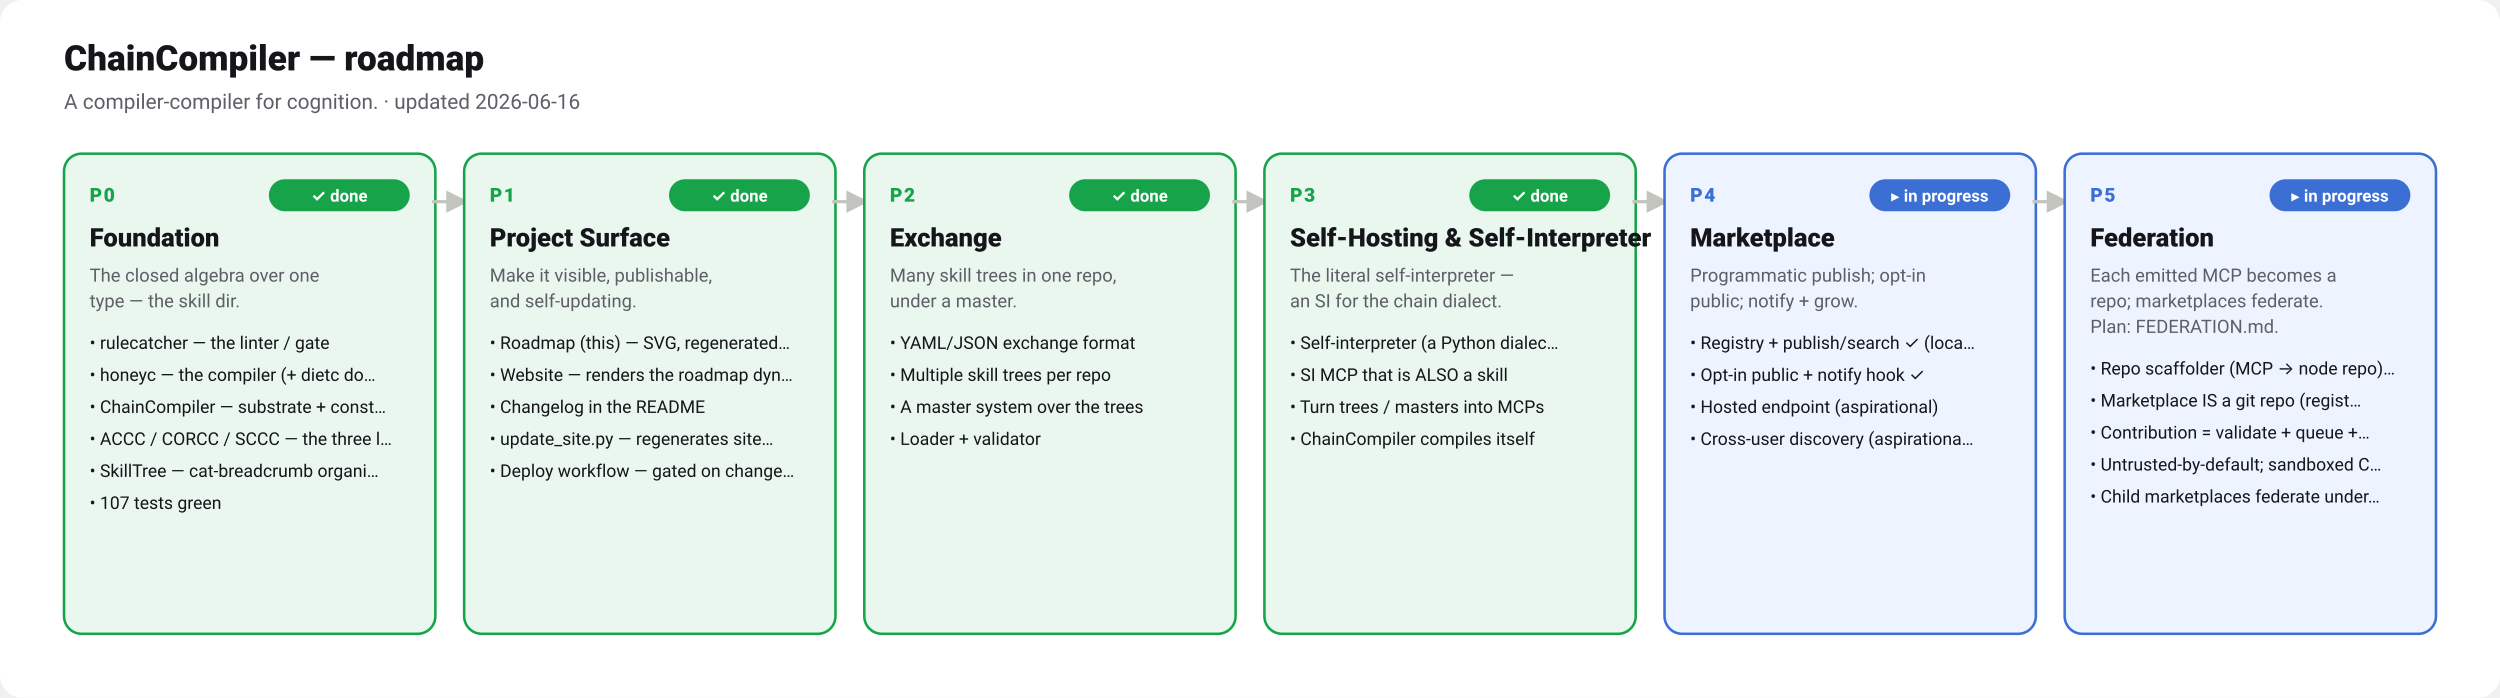
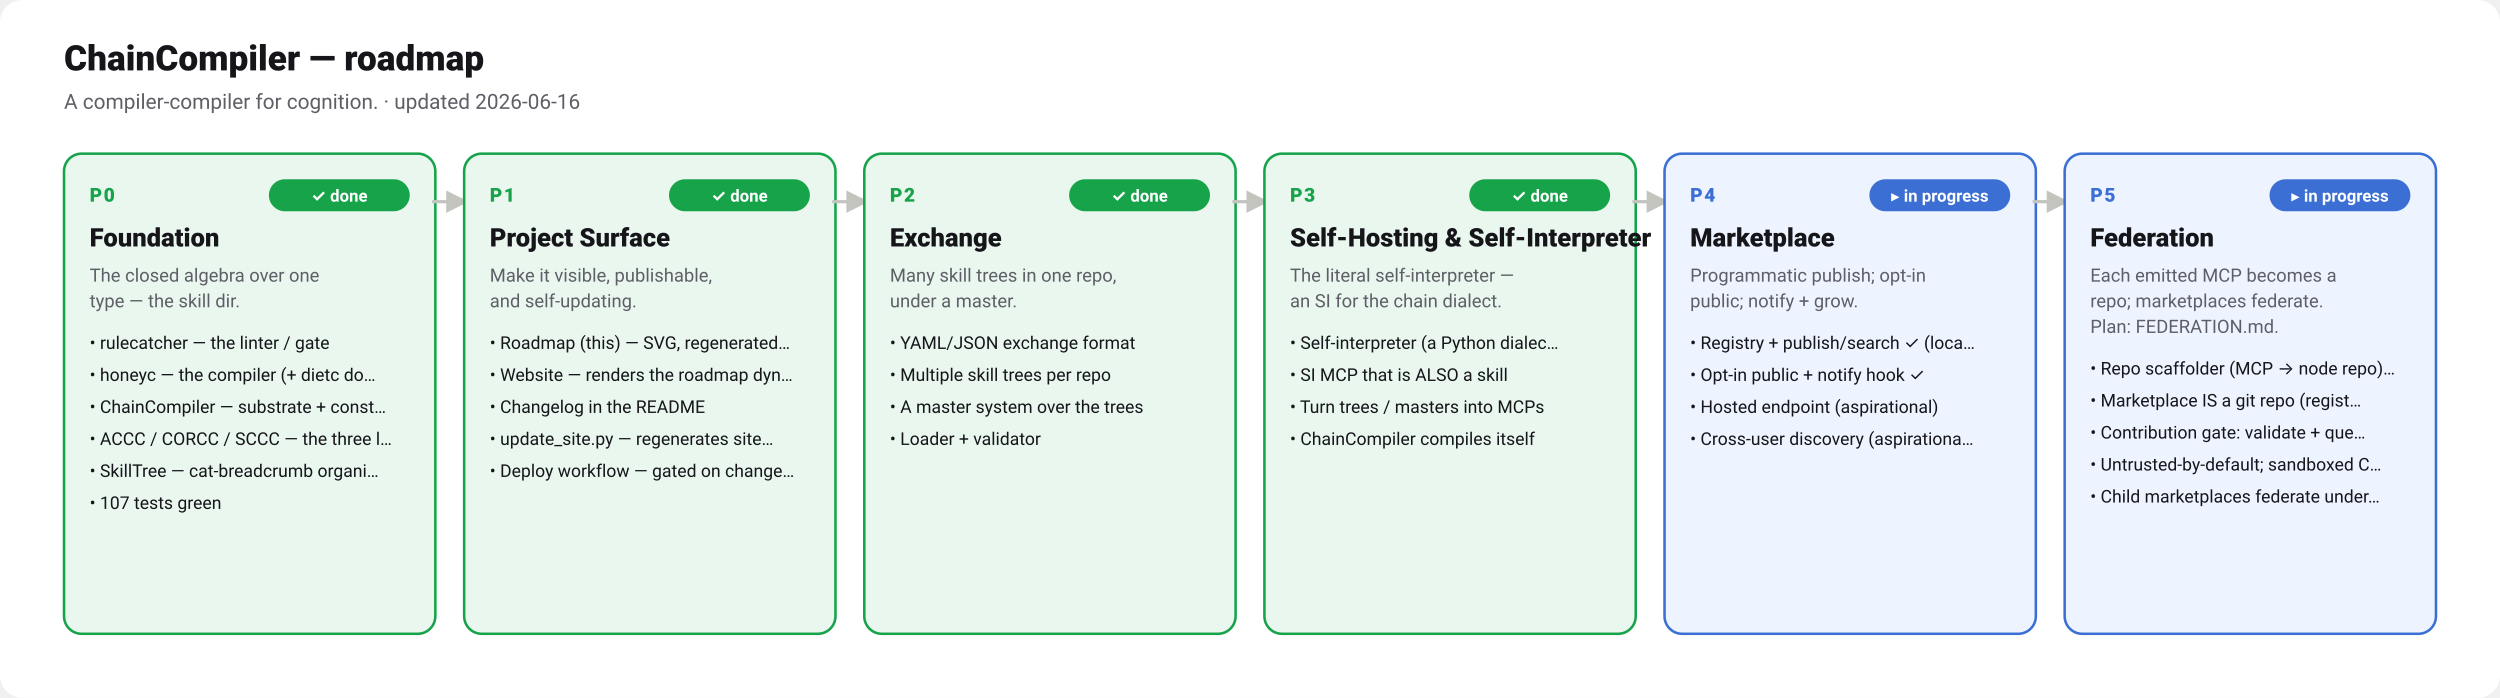
<svg xmlns="http://www.w3.org/2000/svg" viewBox="0 0 1562 436" font-family="ui-sans-serif, system-ui, -apple-system, Segoe UI, Roboto, sans-serif">
  <rect x="0" y="0" width="1562" height="436" rx="14" fill="#ffffff" />
  <text x="40" y="44" font-size="22" font-weight="800" fill="#15151a">ChainCompiler — roadmap</text>
  <text x="40" y="68" font-size="13" fill="#5e5e66">A compiler-compiler for cognition.  ·  updated 2026-06-16</text>
  <rect x="40" y="96" width="232" height="300" rx="11" fill="#e9f7ef" stroke="#16a34a" stroke-width="1.6" />
  <text x="56" y="126" font-size="12" font-weight="800" letter-spacing=".08em" fill="#16a34a">P0</text>
  <rect x="168" y="112" width="88" height="20" rx="10" fill="#16a34a" />
  <text x="212" y="126" text-anchor="middle" font-size="10.5" font-weight="700" fill="#ffffff">✓ done</text>
  <text x="56" y="154" font-size="16" font-weight="800" fill="#15151a">Foundation</text>
  <text x="56" y="176" font-size="11.5" fill="#5e5e66">The closed algebra over one</text>
  <text x="56" y="192" font-size="11.5" fill="#5e5e66">type — the skill dir.</text>
  <text x="56" y="218" font-size="11" fill="#15151a">•  rulecatcher — the linter / gate</text>
  <text x="56" y="238" font-size="11" fill="#15151a">•  honeyc — the compiler (+ dietc do…</text>
  <text x="56" y="258" font-size="11" fill="#15151a">•  ChainCompiler — substrate + const…</text>
  <text x="56" y="278" font-size="11" fill="#15151a">•  ACCC / CORCC / SCCC — the three l…</text>
  <text x="56" y="298" font-size="11" fill="#15151a">•  SkillTree — cat-breadcrumb organi…</text>
  <text x="56" y="318" font-size="11" fill="#15151a">•  107 tests green</text>
  <path d="M270 126 h20" stroke="#c4c4bf" stroke-width="2" marker-end="url(#a)" fill="none" />
  <rect x="290" y="96" width="232" height="300" rx="11" fill="#e9f7ef" stroke="#16a34a" stroke-width="1.6" />
  <text x="306" y="126" font-size="12" font-weight="800" letter-spacing=".08em" fill="#16a34a">P1</text>
  <rect x="418" y="112" width="88" height="20" rx="10" fill="#16a34a" />
  <text x="462" y="126" text-anchor="middle" font-size="10.5" font-weight="700" fill="#ffffff">✓ done</text>
  <text x="306" y="154" font-size="16" font-weight="800" fill="#15151a">Project Surface</text>
  <text x="306" y="176" font-size="11.5" fill="#5e5e66">Make it visible, publishable,</text>
  <text x="306" y="192" font-size="11.5" fill="#5e5e66">and self-updating.</text>
  <text x="306" y="218" font-size="11" fill="#15151a">•  Roadmap (this) — SVG, regenerated…</text>
  <text x="306" y="238" font-size="11" fill="#15151a">•  Website — renders the roadmap dyn…</text>
  <text x="306" y="258" font-size="11" fill="#15151a">•  Changelog in the README</text>
  <text x="306" y="278" font-size="11" fill="#15151a">•  update_site.py — regenerates site…</text>
  <text x="306" y="298" font-size="11" fill="#15151a">•  Deploy workflow — gated on change…</text>
  <path d="M520 126 h20" stroke="#c4c4bf" stroke-width="2" marker-end="url(#a)" fill="none" />
  <rect x="540" y="96" width="232" height="300" rx="11" fill="#e9f7ef" stroke="#16a34a" stroke-width="1.6" />
  <text x="556" y="126" font-size="12" font-weight="800" letter-spacing=".08em" fill="#16a34a">P2</text>
  <rect x="668" y="112" width="88" height="20" rx="10" fill="#16a34a" />
  <text x="712" y="126" text-anchor="middle" font-size="10.5" font-weight="700" fill="#ffffff">✓ done</text>
  <text x="556" y="154" font-size="16" font-weight="800" fill="#15151a">Exchange</text>
  <text x="556" y="176" font-size="11.5" fill="#5e5e66">Many skill trees in one repo,</text>
  <text x="556" y="192" font-size="11.5" fill="#5e5e66">under a master.</text>
  <text x="556" y="218" font-size="11" fill="#15151a">•  YAML/JSON exchange format</text>
  <text x="556" y="238" font-size="11" fill="#15151a">•  Multiple skill trees per repo</text>
  <text x="556" y="258" font-size="11" fill="#15151a">•  A master system over the trees</text>
  <text x="556" y="278" font-size="11" fill="#15151a">•  Loader + validator</text>
  <path d="M770 126 h20" stroke="#c4c4bf" stroke-width="2" marker-end="url(#a)" fill="none" />
  <rect x="790" y="96" width="232" height="300" rx="11" fill="#e9f7ef" stroke="#16a34a" stroke-width="1.6" />
  <text x="806" y="126" font-size="12" font-weight="800" letter-spacing=".08em" fill="#16a34a">P3</text>
  <rect x="918" y="112" width="88" height="20" rx="10" fill="#16a34a" />
  <text x="962" y="126" text-anchor="middle" font-size="10.5" font-weight="700" fill="#ffffff">✓ done</text>
  <text x="806" y="154" font-size="16" font-weight="800" fill="#15151a">Self-Hosting &amp; Self-Interpreter</text>
  <text x="806" y="176" font-size="11.5" fill="#5e5e66">The literal self-interpreter —</text>
  <text x="806" y="192" font-size="11.5" fill="#5e5e66">an SI for the chain dialect.</text>
  <text x="806" y="218" font-size="11" fill="#15151a">•  Self-interpreter (a Python dialec…</text>
  <text x="806" y="238" font-size="11" fill="#15151a">•  SI MCP that is ALSO a skill</text>
  <text x="806" y="258" font-size="11" fill="#15151a">•  Turn trees / masters into MCPs</text>
  <text x="806" y="278" font-size="11" fill="#15151a">•  ChainCompiler compiles itself</text>
  <path d="M1020 126 h20" stroke="#c4c4bf" stroke-width="2" marker-end="url(#a)" fill="none" />
  <rect x="1040" y="96" width="232" height="300" rx="11" fill="#eef4ff" stroke="#3b6fd4" stroke-width="1.6" />
  <text x="1056" y="126" font-size="12" font-weight="800" letter-spacing=".08em" fill="#3b6fd4">P4</text>
  <rect x="1168" y="112" width="88" height="20" rx="10" fill="#3b6fd4" />
  <text x="1212" y="126" text-anchor="middle" font-size="10.5" font-weight="700" fill="#ffffff">▸ in progress</text>
  <text x="1056" y="154" font-size="16" font-weight="800" fill="#15151a">Marketplace</text>
  <text x="1056" y="176" font-size="11.5" fill="#5e5e66">Programmatic publish; opt-in</text>
  <text x="1056" y="192" font-size="11.5" fill="#5e5e66">public; notify + grow.</text>
  <text x="1056" y="218" font-size="11" fill="#15151a">•  Registry + publish/search ✓ (loca…</text>
  <text x="1056" y="238" font-size="11" fill="#15151a">•  Opt-in public + notify hook ✓</text>
  <text x="1056" y="258" font-size="11" fill="#15151a">•  Hosted endpoint (aspirational)</text>
  <text x="1056" y="278" font-size="11" fill="#15151a">•  Cross-user discovery (aspirationa…</text>
  <path d="M1270 126 h20" stroke="#c4c4bf" stroke-width="2" marker-end="url(#a)" fill="none" />
  <rect x="1290" y="96" width="232" height="300" rx="11" fill="#eef4ff" stroke="#3b6fd4" stroke-width="1.6" />
  <text x="1306" y="126" font-size="12" font-weight="800" letter-spacing=".08em" fill="#3b6fd4">P5</text>
  <rect x="1418" y="112" width="88" height="20" rx="10" fill="#3b6fd4" />
  <text x="1462" y="126" text-anchor="middle" font-size="10.5" font-weight="700" fill="#ffffff">▸ in progress</text>
  <text x="1306" y="154" font-size="16" font-weight="800" fill="#15151a">Federation</text>
  <text x="1306" y="176" font-size="11.5" fill="#5e5e66">Each emitted MCP becomes a</text>
  <text x="1306" y="192" font-size="11.5" fill="#5e5e66">repo; marketplaces federate.</text>
  <text x="1306" y="208" font-size="11.5" fill="#5e5e66">Plan: FEDERATION.md.</text>
  <text x="1306" y="234" font-size="11" fill="#15151a">•  Repo scaffolder (MCP → node repo)…</text>
  <text x="1306" y="254" font-size="11" fill="#15151a">•  Marketplace IS a git repo (regist…</text>
-   <text x="1306" y="274" font-size="11" fill="#15151a">•  Contribution = validate + queue +…</text>
+   <text x="1306" y="274" font-size="11" fill="#15151a">•  Contribution gate: validate + que…</text>
  <text x="1306" y="294" font-size="11" fill="#15151a">•  Untrusted-by-default; sandboxed C…</text>
  <text x="1306" y="314" font-size="11" fill="#15151a">•  Child marketplaces federate under…</text>
  <defs>
    <marker id="a" viewBox="0 0 10 10" refX="8" refY="5" markerWidth="7" markerHeight="7" orient="auto">
      <path d="M0 0 L10 5 L0 10 z" fill="#c4c4bf" />
    </marker>
  </defs>
</svg>
